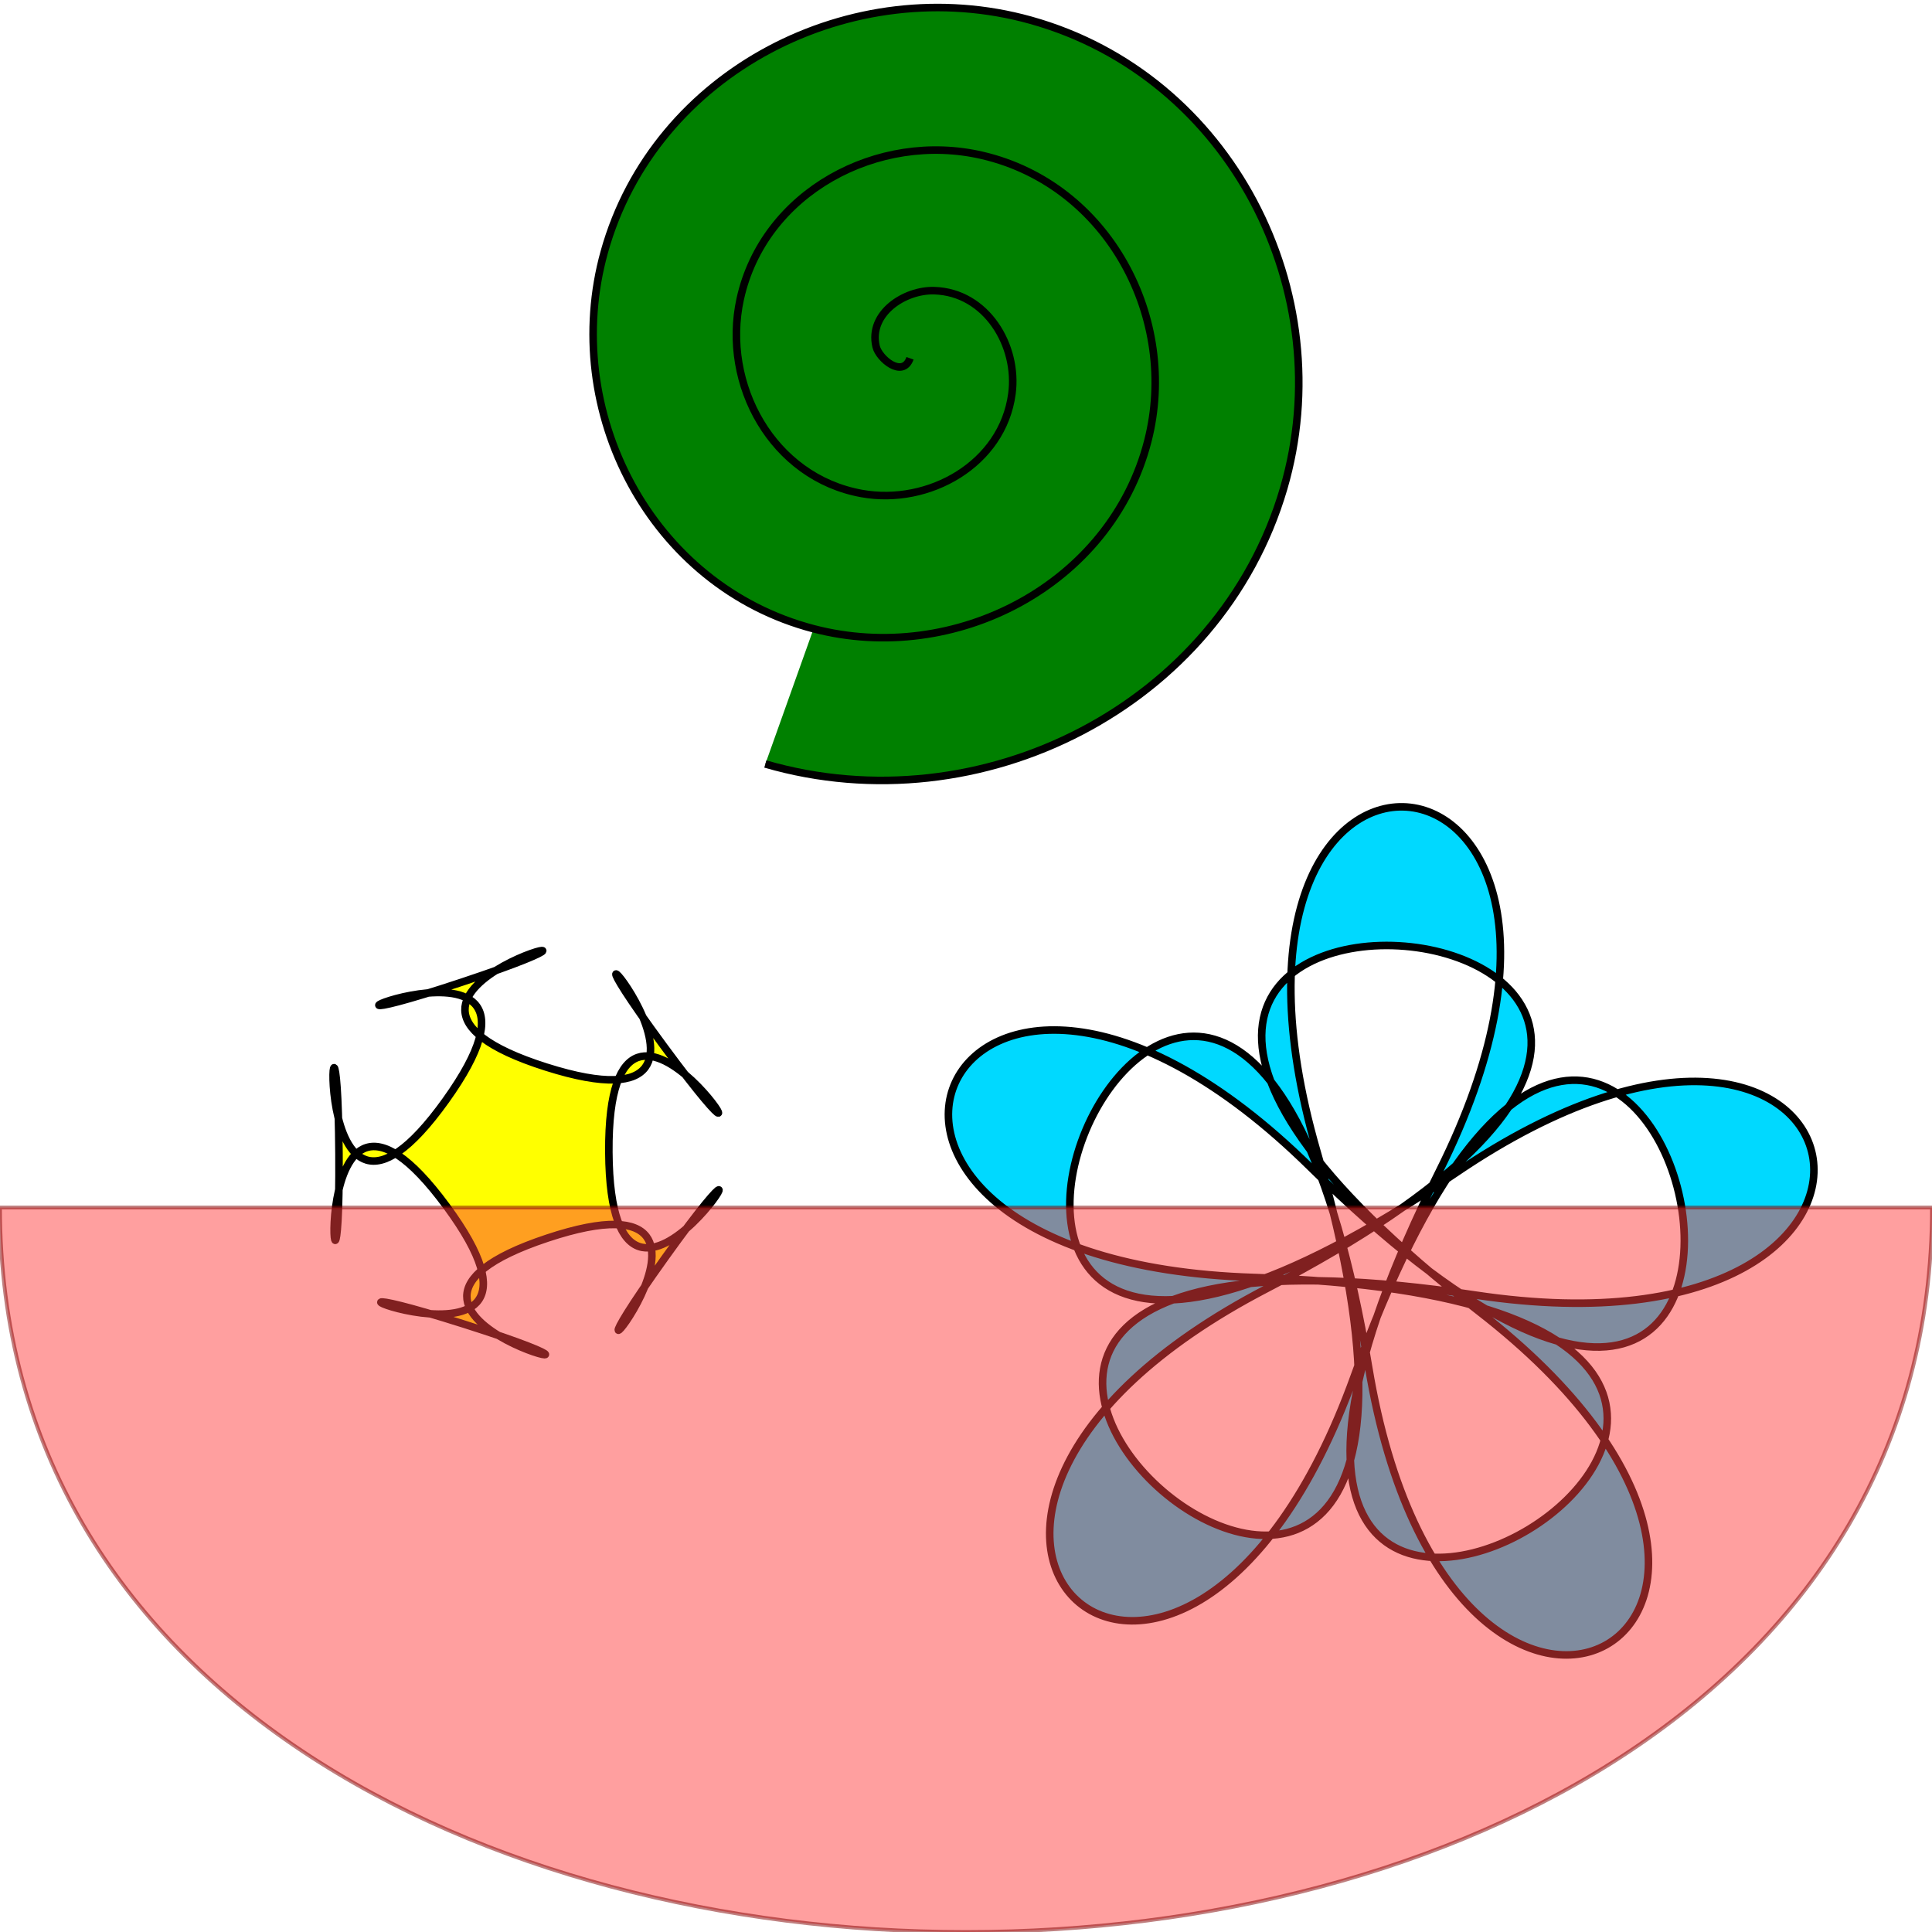
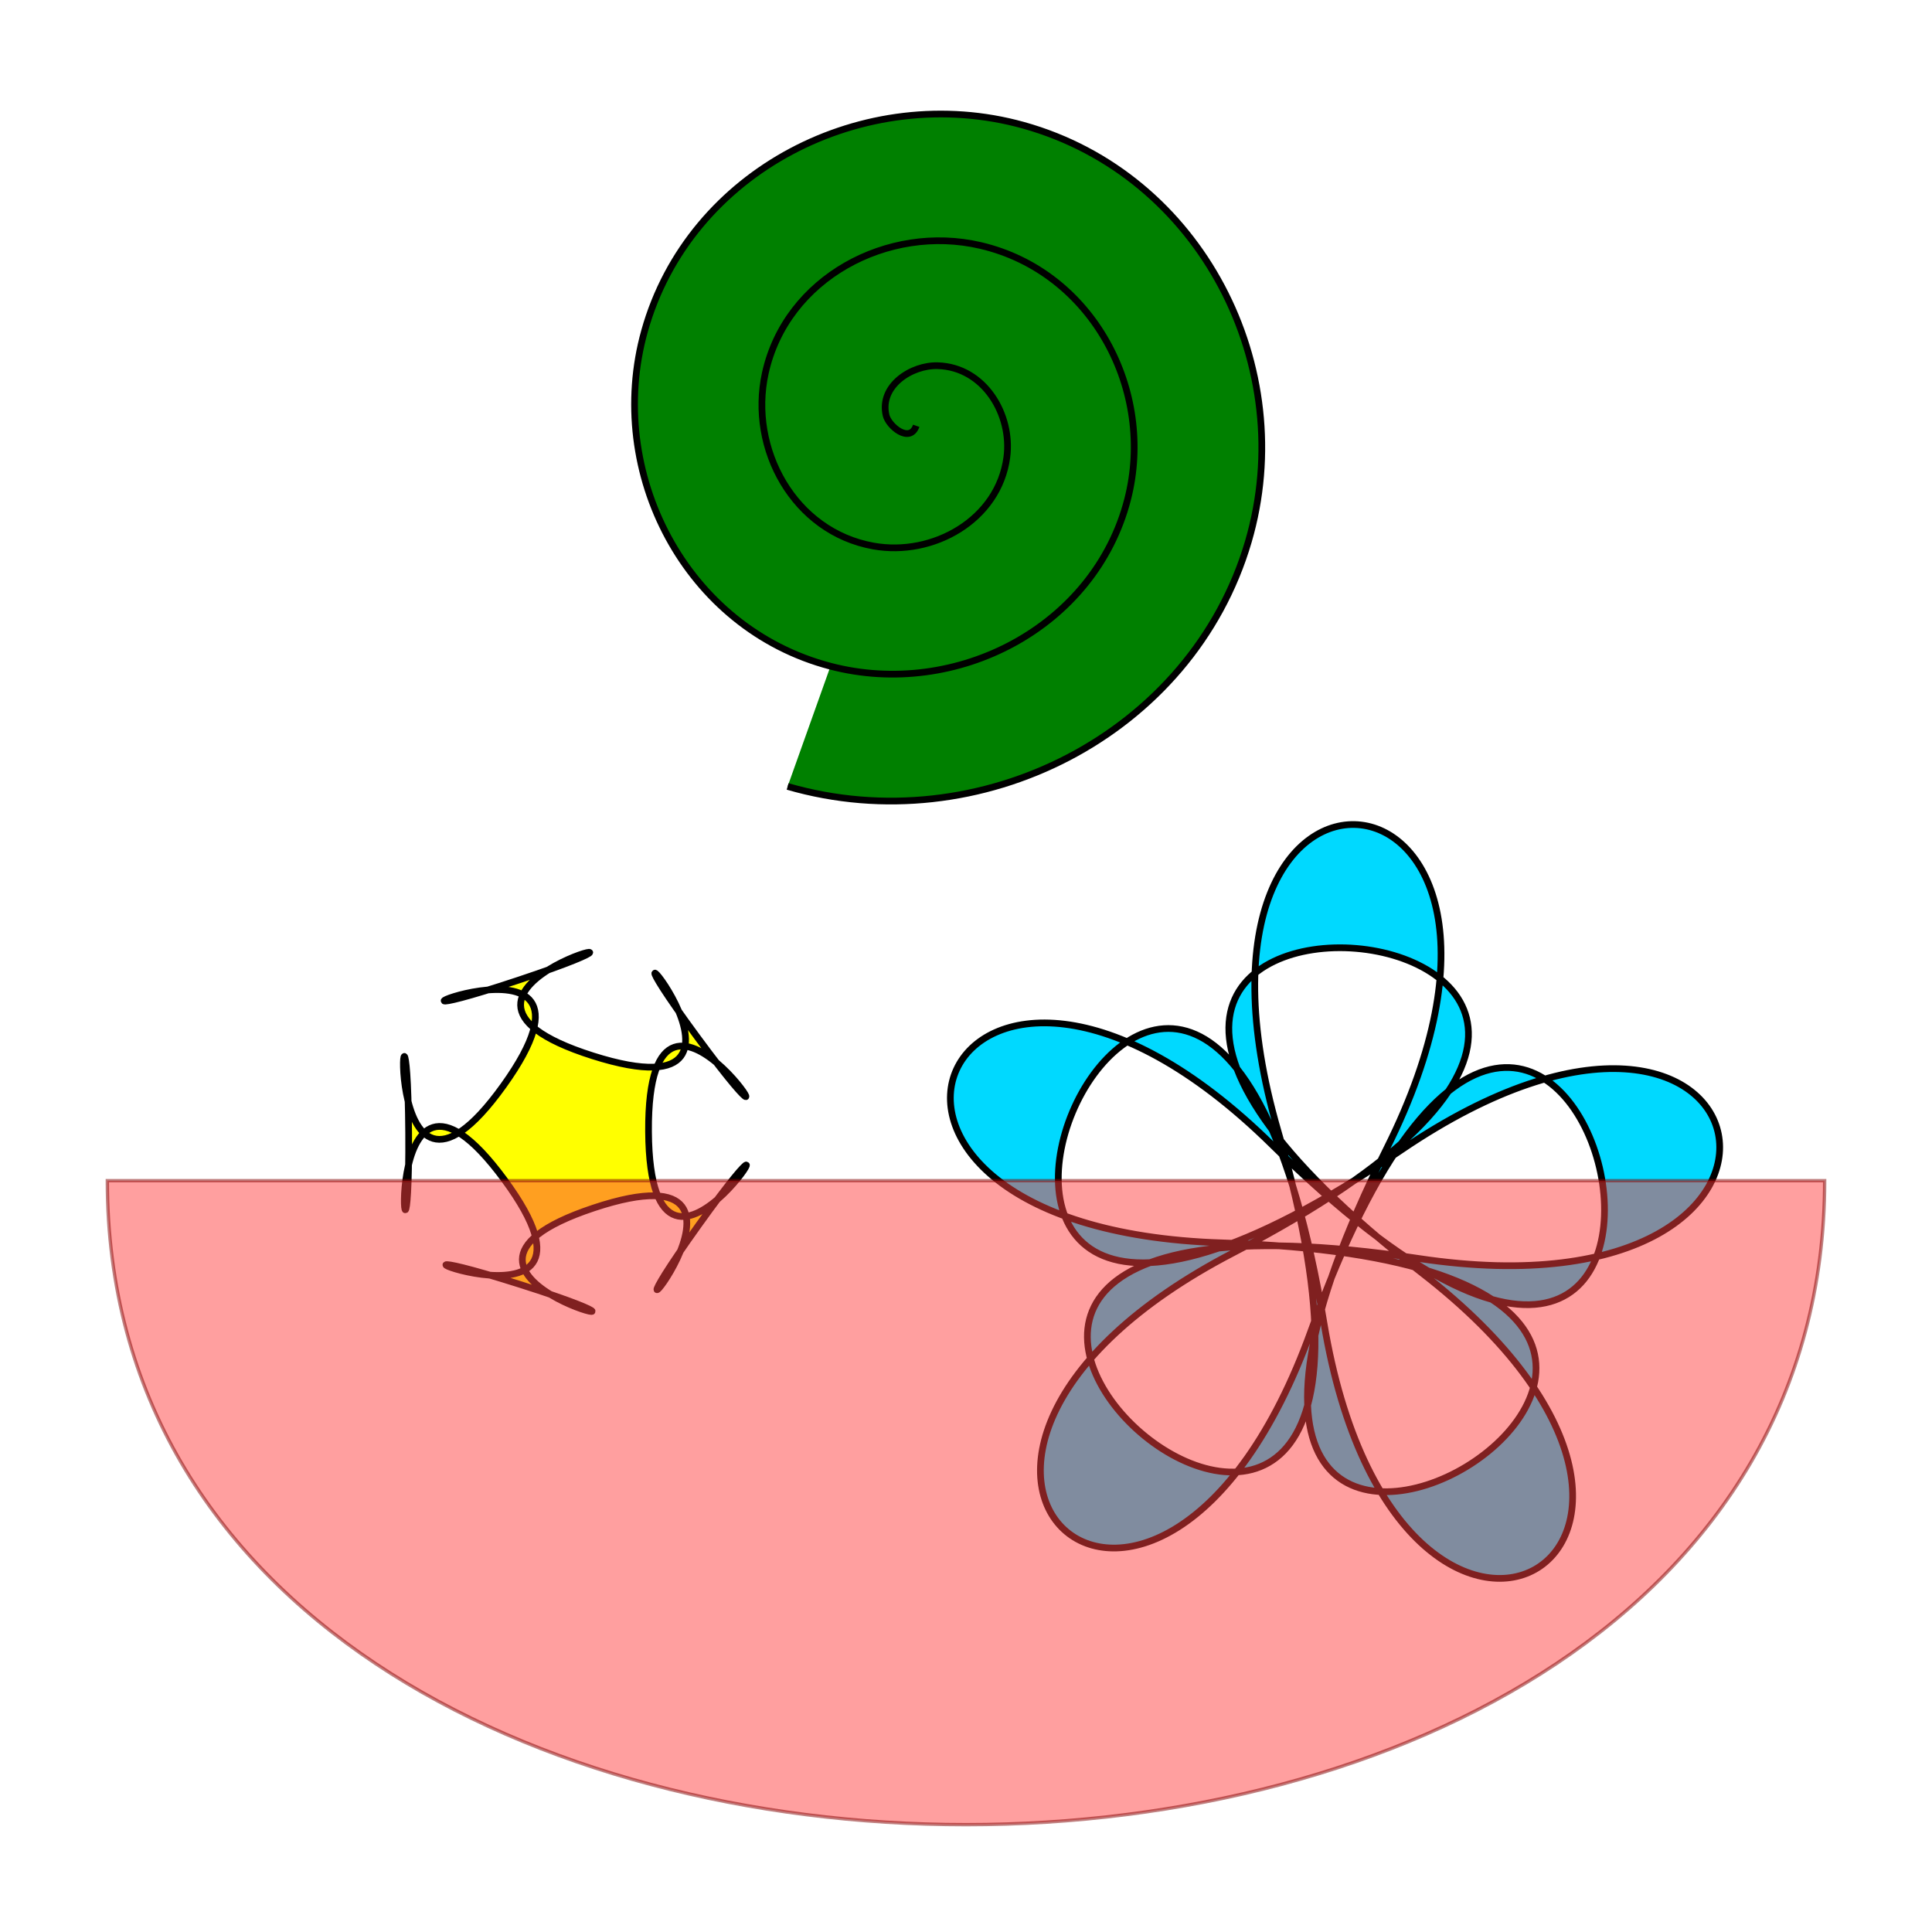
- <svg xmlns="http://www.w3.org/2000/svg" id="svg2" viewBox="0 0 256 256">
-   <g id="layer1">
-     <path style="fill: rgb(0, 128, 0); stroke: rgb(0, 0, 0); stroke-width: 1px; stroke-linecap: butt; stroke-linejoin: miter; stroke-opacity: 1;" id="path2993" d="M 121.996 56.286 C 124.269 58.023 120.791 60.229 119.128 60.09 C 114.622 59.714 113.149 54.167 114.44 50.505 C 116.749 43.955 124.804 42.112 130.601 44.866 C 139.108 48.903 141.337 59.883 137.106 67.846 C 131.467 78.459 117.643 81.115 107.658 75.318 C 95.087 68.019 92.038 51.099 99.331 38.945 C 108.161 24.222 127.939 20.735 142.074 29.638 C 158.73 40.133 162.6 63.081 152.216 79.407 C 140.227 98.254 114.45 102.571 96.183 90.543 C 75.425 76.876 70.73 47.87 84.221 27.382 C 99.354 4.399 131.152 -0.749 153.546 14.412 C 178.408 31.243 183.93 66.324 167.328 90.965" transform="matrix(0.305513, 0.952188, -0.952188, 0.305513, 136.9059, -85.88506)" />
-     <path style="fill:#ffff00;fill-rule:evenodd;stroke:#000000;stroke-width:1px;stroke-linecap:butt;stroke-linejoin:miter;stroke-opacity:1" id="path2997" d="M 87.949 138.608 C 107.858 165.629 80.451 119.108 80.676 152.671 C 80.901 186.233 107.682 139.349 88.137 166.634 C 68.592 193.919 104.366 153.477 72.515 164.062 C 40.665 174.648 93.53 185.63 61.541 175.473 C 29.552 165.316 79.069 186.842 59.159 159.822 C 39.25 132.801 45.141 186.473 44.916 152.91 C 44.691 119.348 39.52 173.094 59.066 145.809 C 78.611 118.524 29.387 140.712 61.237 130.127 C 93.087 119.541 40.374 131.232 72.363 141.389 C 104.353 151.546 68.039 111.588 87.949 138.608 Z" />
-     <path style="fill-rule: evenodd; stroke: rgb(0, 0, 0); stroke-width: 1px; stroke-linecap: butt; stroke-linejoin: miter; stroke-opacity: 1; fill: rgb(0, 217, 255);" id="path2999" d="M 195.953 173.753 C 104 102.422 271.148 117.1 167.868 170.734 C 107.962 201.844 156.588 245.827 179.456 182.317 C 218.88 72.822 256.572 236.325 173.648 154.674 C 125.549 107.313 98.745 167.151 166.213 169.274 C 282.531 172.933 138.678 259.305 190.708 155.208 C 220.887 94.828 155.695 87.826 174.525 152.649 C 206.99 264.405 80.392 154.283 195.472 171.599 C 262.223 181.642 248.736 117.477 192.906 155.417 C 96.651 220.827 162.263 66.395 181.356 181.194 C 192.431 247.781 249.288 215.127 195.953 173.753 Z" />
-     <path id="Ferry" d="M 0 160 C 0 224, 64 256, 128 256 C 192 256,256 224, 256 160 Z" style="fill: rgb(255, 64, 64); fill-opacity: 0.5; stroke-width: 0.5; stroke-opacity: 0.5; stroke: rgb(128, 0, 0);" />
+ <svg xmlns="http://www.w3.org/2000/svg" id="svg2" viewBox="0 0 288 288">
+   <g id="Ferry" transform="matrix(1 0 0 1 16 16)">
+     <path style="fill: rgb(0, 128, 0); stroke: rgb(0, 0, 0); stroke-width: 1px;        stroke-linecap: butt; stroke-linejoin: miter; stroke-opacity: 1;" id="path2993" d="M 121.996 56.286 C 124.269 58.023 120.791 60.229 119.128        60.09 C 114.622 59.714 113.149 54.167 114.44 50.505 C 116.749 43.955        124.804 42.112 130.601 44.866 C 139.108 48.903 141.337 59.883 137.106        67.846 C 131.467 78.459 117.643 81.115 107.658 75.318 C 95.087 68.019        92.038 51.099 99.331 38.945 C 108.161 24.222 127.939 20.735 142.074        29.638 C 158.73 40.133 162.6 63.081 152.216 79.407 C 140.227 98.254 114.45       102.571 96.183 90.543 C 75.425 76.876 70.73 47.87 84.221 27.382 C 99.354        4.399 131.152 -0.749 153.546 14.412 C 178.408 31.243 183.93 66.324 167.328       90.965" transform="matrix(0.305513, 0.952188, -0.952188, 0.305513,       136.9059, -85.88506)" />
+     <path style="fill:#ffff00;fill-rule:evenodd;stroke:#000000;stroke-width:1px;       stroke-linecap:butt;stroke-linejoin:miter;stroke-opacity:1" id="path2997" d="M 87.949 138.608 C 107.858 165.629 80.451 119.108 80.676 152.671 C        80.901 186.233 107.682 139.349 88.137 166.634 C 68.592 193.919 104.366        153.477 72.515 164.062 C 40.665 174.648 93.53 185.63 61.541 175.473 C        29.552 165.316 79.069 186.842 59.159 159.822 C 39.25 132.801 45.141        186.473 44.916 152.91 C 44.691 119.348 39.52 173.094 59.066 145.809 C        78.611 118.524 29.387 140.712 61.237 130.127 C 93.087 119.541 40.374        131.232 72.363 141.389 C 104.353 151.546 68.039 111.588 87.949 138.608 Z" />
+     <path style="fill-rule: evenodd; stroke: rgb(0, 0, 0); stroke-width: 1px;        stroke-linecap: butt; stroke-linejoin: miter; stroke-opacity: 1; fill:        rgb(0, 217, 255);" id="path2999" d="M 195.953 173.753 C 104 102.422        271.148 117.1 167.868 170.734 C 107.962 201.844 156.588 245.827 179.456        182.317 C 218.88 72.822 256.572 236.325 173.648 154.674 C 125.549 107.313        98.745 167.151 166.213 169.274 C 282.531 172.933 138.678 259.305 190.708        155.208 C 220.887 94.828 155.695 87.826 174.525 152.649 C 206.99 264.405        80.392 154.283 195.472 171.599 C 262.223 181.642 248.736 117.477 192.906        155.417 C 96.651 220.827 162.263 66.395 181.356 181.194 C 192.431 247.781        249.288 215.127 195.953 173.753 Z" />
+     <path id="Hull" d="M 0 160 C 0 224, 64 256, 128 256 C 192 256,256 224,        256 160 Z" style="fill: rgb(255, 64, 64); fill-opacity: 0.5; stroke-width:       0.5; stroke-opacity: 0.5; stroke: rgb(128, 0, 0);" />
  </g>
</svg>
